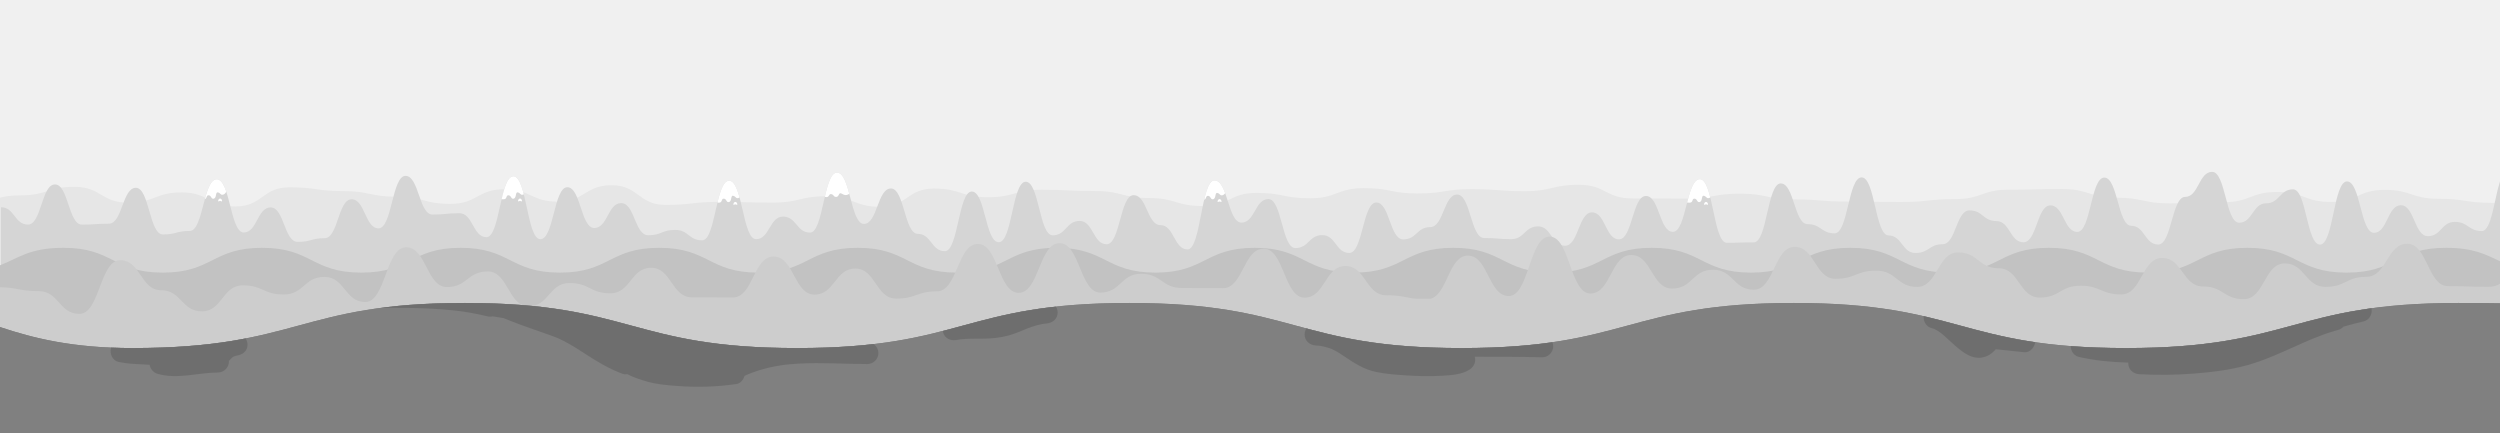
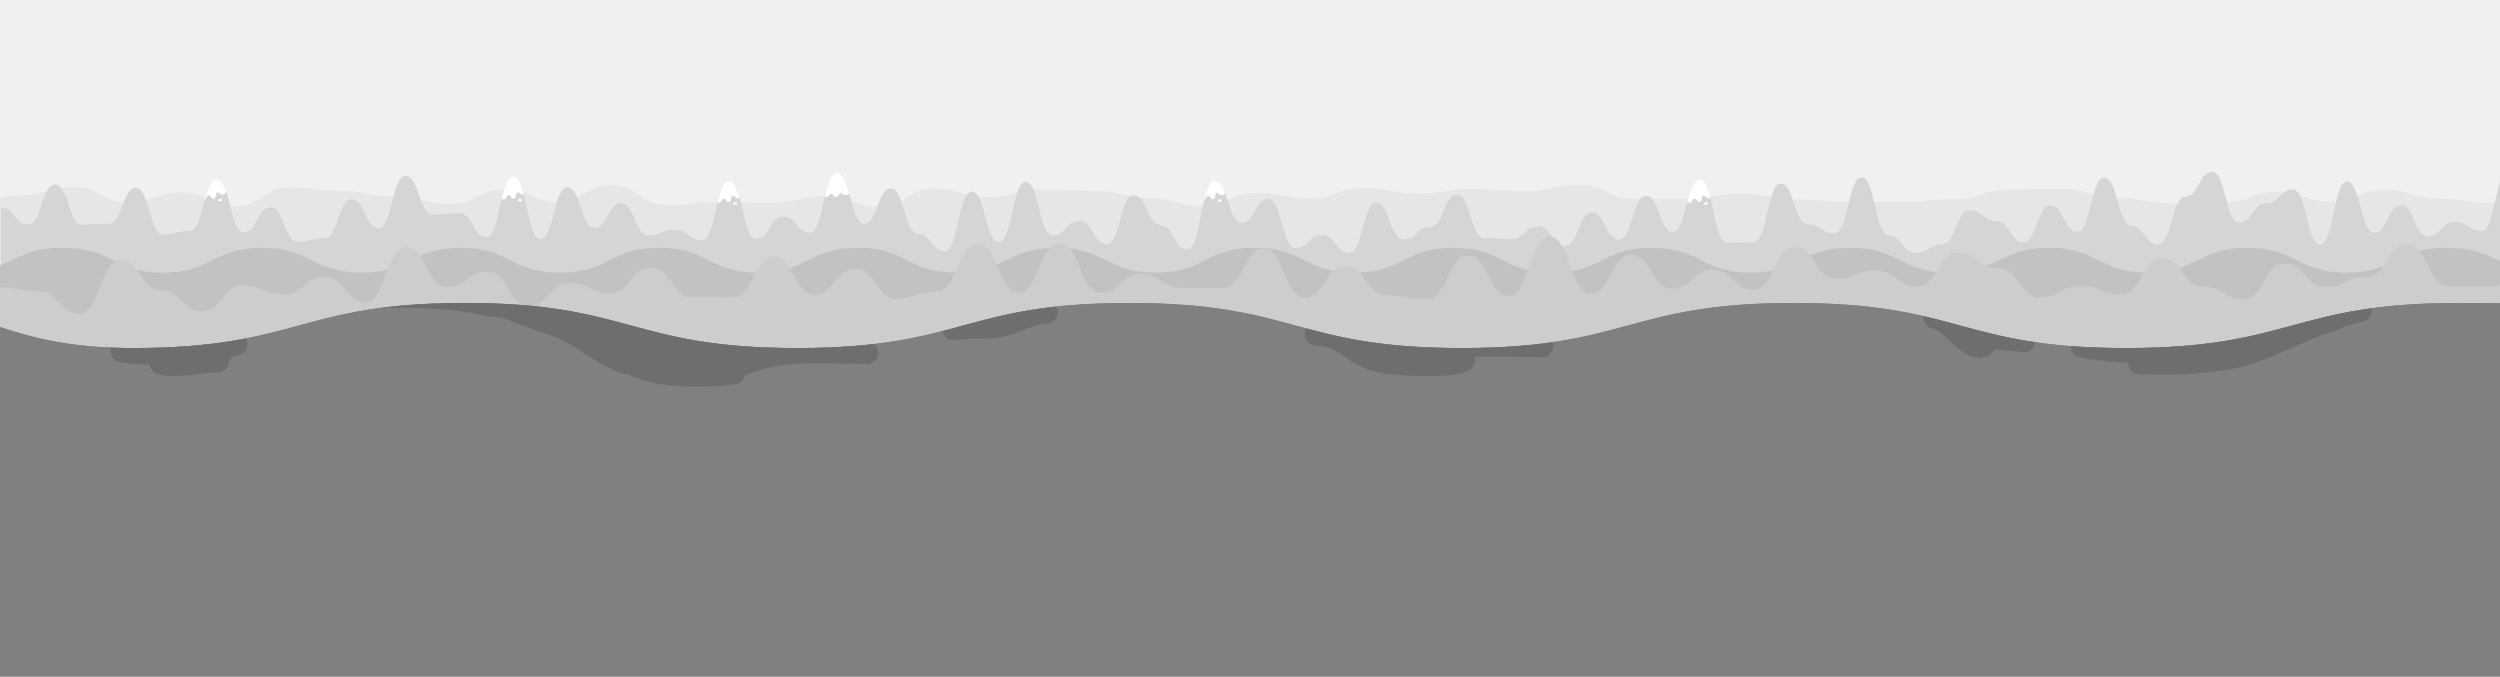
- <svg xmlns="http://www.w3.org/2000/svg" xmlns:xlink="http://www.w3.org/1999/xlink" version="1.1" x="0px" y="0px" width="4435px" height="768px" viewBox="0 0 4435 768" enable-background="new 0 0 4435 768" xml:space="preserve">
+ <svg xmlns="http://www.w3.org/2000/svg" xmlns:xlink="http://www.w3.org/1999/xlink" class="scene-svg" version="1.1" x="0px" y="0px" width="4435px" height="1200px" viewBox="0 0 4435 1200" enable-background="new 0 0 4435 1200" xml:space="preserve">
  <g id="hills4">
    <g>
      <defs>
        <path id="SVGID_1_" d="M4435,768V359.192c-4.152,0.44-8.736,0.688-13.879,0.688c-47.658,0-47.658-7.216-95.316-7.216     s-47.658-15.816-95.315-15.816s-47.657,21.401-95.315,21.401s-47.658-17.703-95.316-17.703s-47.658,18.16-95.316,18.16     s-47.658,2.097-95.316,2.097s-47.658-10.104-95.317-10.104c-47.658,0-47.658-15.372-95.316-15.372     c-47.657,0-47.657,1.202-95.315,1.202s-47.658,16.684-95.315,16.684c-47.658,0-47.658,5.121-95.316,5.121     s-47.658-0.747-95.316-0.747s-47.658-3.859-95.316-3.859c-47.659,0-47.659-10.189-95.317-10.189s-47.658,8.807-95.316,8.807     c-47.655,0-47.655-0.307-95.311-0.307c-47.656,0-47.656-24.248-95.312-24.248c-47.657,0-47.657,11.411-95.313,11.411     c-47.658,0-47.658-3.672-95.315-3.672c-47.659,0-47.659,7.667-95.317,7.667s-47.658-9.428-95.317-9.428     c-47.658,0-47.658,17.937-95.316,17.937c-47.657,0-47.657-9.5-95.314-9.5s-47.657,23.309-95.314,23.309     s-47.657-14.221-95.314-14.221c-47.659,0-47.659-12.411-95.319-12.411c-47.657,0-47.657-2.271-95.314-2.271     c-47.659,0-47.659,13.285-95.318,13.285c-47.658,0-47.658-15.417-95.315-15.417c-47.658,0-47.658,32.384-95.316,32.384     c-47.659,0-47.659-18.805-95.317-18.805s-47.659,11.379-95.317,11.379c-47.658,0-47.658-1.325-95.317-1.325     c-47.66,0-47.66,5.394-95.32,5.394c-47.659,0-47.659-34.92-95.318-34.92c-47.659,0-47.659,29.183-95.318,29.183     c-47.66,0-47.66-21.984-95.32-21.984s-47.66,25.9-95.32,25.9s-47.66-12.704-95.32-12.704c-47.659,0-47.659-9.984-95.318-9.984     c-47.66,0-47.66-6.714-95.319-6.714c-47.658,0-47.658,33.977-95.317,33.977c-47.661,0-47.661-24.904-95.321-24.904     c-47.66,0-47.66,18.162-95.319,18.162c-47.66,0-47.66-28.072-95.321-28.072c-47.66,0-47.66,15.142-95.319,15.142     c-16.642,0-27.47,1.757-36.548,4.043V768H4435z" />
      </defs>
      <clipPath id="SVGID_2_">
        <use xlink:href="#SVGID_1_" overflow="visible" />
      </clipPath>
      <rect class="hills0" y="276.5" clip-path="url(#SVGID_2_)" fill="#E6E6E6" width="4435" height="491.5" />
    </g>
  </g>
  <g id="hills3_1_">
    <g>
      <defs>
        <path id="SVGID_3_" d="M4402.739,409.892c-23.917,0-23.917-16.267-47.835-16.267c-23.917,0-23.917,25.312-47.834,25.312     c-23.918,0-23.918-54.833-47.835-54.833s-23.917,48.942-47.835,48.942c-23.917,0-23.917-91.232-47.834-91.232     c-23.918,0-23.918,112.102-47.837,112.102c-23.917,0-23.917-98.037-47.835-98.037c-23.917,0-23.917,24.844-47.834,24.844     c-23.918,0-23.918,34.378-47.837,34.378c-23.917,0-23.917-90.226-47.835-90.226c-23.917,0-23.917,44.382-47.834,44.382     c-23.918,0-23.918,84.521-47.836,84.521c-23.917,0-23.917-33.216-47.834-33.216c-23.918,0-23.918-85.547-47.836-85.547     s-23.918,96.386-47.835,96.386s-23.917-47.061-47.835-47.061s-23.918,65.458-47.836,65.458s-23.918-37.603-47.835-37.603     c-23.919,0-23.919-18.963-47.837-18.963s-23.918,60.041-47.835,60.041c-23.919,0-23.919,15.533-47.837,15.533     s-23.918-31.13-47.835-31.13c-23.919,0-23.919-103.016-47.837-103.016s-23.918,99.299-47.835,99.299     c-23.918,0-23.918-16.29-47.836-16.29c-23.917,0-23.917-72.287-47.835-72.287s-23.918,104.572-47.836,104.572     s-23.918,0.727-47.836,0.727s-23.918-112.816-47.837-112.816c-23.917,0-23.917,93.445-47.835,93.445     s-23.918-63.646-47.837-63.646c-23.917,0-23.917,76.929-47.835,76.929s-23.918-47.853-47.837-47.853     c-23.918,0-23.918,59.188-47.836,59.188c-23.917,0-23.917-34.322-47.833-34.322c-23.915,0-23.915,22.663-47.83,22.663     c-23.917,0-23.917-2.019-47.834-2.019c-23.916,0-23.916-77.129-47.833-77.129c-23.915,0-23.915,57.779-47.831,57.779     c-23.918,0-23.918,21.823-47.835,21.823s-23.917-65.511-47.833-65.511s-23.916,89.524-47.832,89.524     c-23.919,0-23.919-31.635-47.838-31.635c-23.916,0-23.916,22.956-47.832,22.956c-23.917,0-23.917-86.899-47.834-86.899     c-23.918,0-23.918,41.763-47.835,41.763c-23.916,0-23.916-74.859-47.833-74.859c-23.919,0-23.919,122.481-47.838,122.481     c-23.917,0-23.917-43.182-47.833-43.182c-23.918,0-23.918-53.135-47.837-53.135c-23.917,0-23.917,87.116-47.834,87.116     c-23.918,0-23.918-41.411-47.837-41.411c-23.917,0-23.917,25.549-47.834,25.549c-23.919,0-23.919-95.072-47.838-95.072     c-23.917,0-23.917,107.309-47.834,107.309c-23.918,0-23.918-89.945-47.837-89.945c-23.918,0-23.917,105.822-47.835,105.822     c-23.917,0-23.917-30.711-47.835-30.711c-23.919,0-23.919-80.547-47.838-80.547c-23.918,0-23.918,62.859-47.835,62.859     c-23.918,0-23.918-91.01-47.836-91.01c-23.92,0-23.919,106.433-47.839,106.433c-23.918,0-23.918-28.378-47.837-28.378     c-23.918,0-23.918,40.077-47.836,40.077s-23.918-103.779-47.836-103.779s-23.918,105.795-47.837,105.795     c-23.919,0-23.919-18.489-47.839-18.489c-23.92,0-23.92,9.5-47.839,9.5s-23.919-57.052-47.839-57.052     c-23.919,0-23.919,44.183-47.839,44.183c-23.919,0-23.919-72.319-47.838-72.319s-23.919,92.194-47.838,92.194     s-23.919-111.578-47.837-111.578c-23.92,0-23.92,108.041-47.84,108.041c-23.919,0-23.919-42.549-47.838-42.549     c-23.92,0-23.92,2.34-47.839,2.34s-23.919-68.62-47.838-68.62c-23.919,0-23.919,93.136-47.839,93.136     c-23.92,0-23.92-51.614-47.84-51.614c-23.917,0-23.917,69.081-47.834,69.081c-23.918,0-23.918,6.511-47.836,6.511     c-23.92,0-23.92-61.143-47.841-61.143c-23.918,0-23.918,44.471-47.837,44.471c-23.919,0-23.919-94.331-47.839-94.331     c-23.918,0-23.918,91.588-47.837,91.588c-23.919,0-23.919,6.229-47.839,6.229s-23.919-82.778-47.839-82.778     c-23.921,0-23.921,63.681-47.842,63.681s-23.921,1.675-47.842,1.675c-23.92,0-23.92-71.316-47.841-71.316     c-23.921,0-23.921,71.247-47.843,71.247c-23.92,0-23.92-30.831-47.84-30.831c-0.616,0-1.212,0.048-1.797,0.124V768h4435V321.666     C4424.764,353.439,4419.927,409.892,4402.739,409.892z" />
      </defs>
      <clipPath id="SVGID_4_">
        <use xlink:href="#SVGID_3_" overflow="visible" />
      </clipPath>
      <rect class="hills1" x="1.797" y="304.875" clip-path="url(#SVGID_4_)" fill="#D5D5D5" width="4433.203" height="463.125" />
      <g clip-path="url(#SVGID_4_)">
        <path fill="#FFFFFF" d="M394,356.5c0,2-1.567,0-3.5,0s-3.5,2-3.5,0s1.567-4.334,3.5-4.334S394,354.5,394,356.5z" />
        <path fill="#FFFFFF" d="M350,345c0,0-1.44,9.62,12,8.5c6-0.5,3.188-7.088,7.927-7.088s4.416,6.143,8.136,6.143     c6.938,0,3.592-11.975,8.265-11.265s4.655,4.831,8.673,4.21c8.035-1.242,12.93-17.5,4.965-35.5S349,291,350,345z" />
      </g>
      <g clip-path="url(#SVGID_4_)">
        <path fill="#FFFFFF" d="M1455.571,338.683c0,0-3.498,9.077,9.864,10.906c5.965,0.816,4.653-6.226,9.279-5.195     c4.626,1.031,3.627,4.027,7.257,4.837c6.771,1.508,5.458-7.979,9.864-6.271s4.146,2.8,8.202,3.067     c8.113,0.534,15.773-11.342,11.913-30.644C1508.09,296.083,1466.336,285.757,1455.571,338.683z" />
      </g>
      <g clip-path="url(#SVGID_4_)">
        <path fill="#FFFFFF" d="M2167,357.5c0,2-1.567,0-3.5,0s-3.5,2-3.5,0s1.567-4.334,3.5-4.334S2167,355.5,2167,357.5z" />
        <path fill="#FFFFFF" d="M2123,346c0,0-1.44,9.62,12,8.5c6-0.5,3.188-7.088,7.927-7.088s4.416,6.143,8.136,6.143     c6.938,0,3.592-11.975,8.265-11.265s4.655,4.831,8.673,4.21c8.035-1.242,12.93-17.5,4.965-35.5S2122,292,2123,346z" />
      </g>
      <g clip-path="url(#SVGID_4_)">
        <path fill="#FFFFFF" d="M3030,362.5c0,2-1.567,0-3.5,0s-3.5,2-3.5,0s1.567-4.334,3.5-4.334S3030,360.5,3030,362.5z" />
        <path fill="#FFFFFF" d="M2986,351c0,0-1.44,9.62,12,8.5c6-0.5,3.188-7.088,7.927-7.088s4.416,6.143,8.136,6.143     c6.938,0,3.592-11.975,8.265-11.265s4.655,4.831,8.673,4.21c8.035-1.242,12.93-17.5,4.965-35.5S2985,297,2986,351z" />
      </g>
      <g clip-path="url(#SVGID_4_)">
        <path fill="#FFFFFF" d="M926,356.5c0,2-1.567,0-3.5,0s-3.5,2-3.5,0s1.567-4.334,3.5-4.334S926,354.5,926,356.5z" />
        <path fill="#FFFFFF" d="M882,345c0,0-1.44,9.62,12,8.5c6-0.5,3.188-7.088,7.927-7.088s4.416,6.143,8.136,6.143     c6.938,0,3.592-11.975,8.265-11.265s4.655,4.831,8.673,4.21c8.035-1.242,12.93-17.5,4.965-35.5S881,291,882,345z" />
      </g>
      <g clip-path="url(#SVGID_4_)">
        <path fill="#FFFFFF" d="M1308,362.5c0,2-1.567,0-3.5,0s-3.5,2-3.5,0s1.567-4.334,3.5-4.334S1308,360.5,1308,362.5z" />
        <path fill="#FFFFFF" d="M1264,351c0,0-1.44,9.62,12,8.5c6-0.5,3.188-7.088,7.927-7.088s4.416,6.143,8.136,6.143     c6.938,0,3.592-11.975,8.265-11.265s4.655,4.831,8.673,4.21c8.035-1.242,12.93-17.5,4.965-35.5S1263,297,1264,351z" />
      </g>
    </g>
  </g>
  <g id="hills2">
    <g>
      <defs>
        <path id="SVGID_5_" d="M4338.957,439.62c-88.047,0-88.047,44-176.093,44c-88.048,0-88.048-44-176.095-44     c-88.046,0-88.046,44-176.092,44c-88.047,0-88.047-44-176.094-44s-88.047,44-176.095,44c-88.044,0-88.044-44-176.088-44     c-88.046,0-88.046,44-176.091,44s-88.045-44-176.091-44c-88.045,0-88.045,44-176.09,44c-88.048,0-88.048-44-176.096-44     c-88.046,0-88.046,44-176.092,44s-88.046-44-176.092-44c-88.048,0-88.048,44-176.096,44c-88.047,0-88.047-44-176.095-44     c-88.047,0-88.047,44-176.094,44s-88.047-44-176.095-44s-88.048,44-176.096,44s-88.048-44-176.097-44     c-88.047,0-88.047,44-176.095,44c-88.046,0-88.046-44-176.093-44c-88.048,0-88.048,44-176.095,44c-88.049,0-88.049-44-176.098-44     c-88.048,0-88.048,44-176.096,44c-88.052,0-88.052-44-176.104-44c-60.409,0-78.762,17.837-112.696,30.99V768h4435V463.415     C4410.029,451.773,4388.822,439.62,4338.957,439.62z" />
      </defs>
      <clipPath id="SVGID_6_">
        <use xlink:href="#SVGID_5_" overflow="visible" />
      </clipPath>
      <rect class="hills2" y="410.322" clip-path="url(#SVGID_6_)" fill="#C2C2C2" width="4435" height="357.678" />
    </g>
  </g>
  <g id="hills">
    <g>
      <defs>
        <path id="SVGID_7_" d="M4415.31,508.805c-36.226,0-36.226-1.164-72.451-1.164c-36.228,0-36.228-75.227-72.454-75.227     s-36.227,58.66-72.452,58.66c-36.225,0-36.225,17.828-72.449,17.828c-36.224,0-36.224-41.573-72.447-41.573     s-36.224,63.387-72.446,63.387c-36.226,0-36.226-22.549-72.451-22.549s-36.226-50.593-72.451-50.593     c-36.227,0-36.227,64.79-72.453,64.79c-36.225,0-36.225-15.476-72.449-15.476c-36.226,0-36.226,21.003-72.451,21.003     s-36.226-51.958-72.451-51.958c-36.225,0-36.225-28.154-72.449-28.154s-36.225,61.208-72.45,61.208s-36.226-28.855-72.451-28.855     c-36.224,0-36.224,14.457-72.448,14.457c-36.226,0-36.226-56.692-72.451-56.692c-36.225,0-36.225,76.073-72.449,76.073     c-36.224,0-36.224-35.474-72.447-35.474c-36.225,0-36.225,33.451-72.448,33.451c-36.226,0-36.226-59.554-72.45-59.554     c-36.226,0-36.226,68.312-72.451,68.312c-36.225,0-36.225-101.008-72.45-101.008s-36.226,105.456-72.45,105.456     c-36.224,0-36.224-71.711-72.447-71.711c-33.936,0-36.079,67.972-65.999,76.558h-25.988c-18.458-1.898-24.715-6.178-52.904-6.178     c-36.224,0-36.224-51.916-72.446-51.916c-36.226,0-36.226,56.114-72.451,56.114c-36.223,0-36.223-86.871-72.445-86.871     s-36.223,70.069-72.444,70.069c-36.225,0-36.225-0.327-72.449-0.327c-36.222,0-36.222-25.188-72.444-25.188     s-36.223,33.359-72.444,33.359c-36.224,0-36.224-87.687-72.448-87.687c-36.221,0-36.221,88.12-72.442,88.12     c-36.225,0-36.225-86.808-72.448-86.808c-36.225,0-36.225,84.146-72.449,84.146s-36.225,12.863-72.449,12.863     s-36.225-53.295-72.449-53.295c-36.224,0-36.224,46.221-72.448,46.221s-36.225-67.538-72.45-67.538     c-36.225,0-36.225,72.631-72.449,72.631c-36.224,0-36.224-0.189-72.448-0.189c-36.224,0-36.224-52.513-72.448-52.513     c-36.223,0-36.223,45.317-72.447,45.317c-36.224,0-36.224-18.216-72.447-18.216c-36.225,0-36.225,41.267-72.449,41.267     c-36.224,0-36.224-61.845-72.448-61.845c-36.224,0-36.224,27.69-72.447,27.69s-36.224-70.554-72.447-70.554     c-36.225,0-36.225,97.119-72.45,97.119c-36.223,0-36.223-44.567-72.447-44.567s-36.224,31.201-72.447,31.201     c-36.225,0-36.225-16.198-72.449-16.198c-36.224,0-36.224,46.09-72.447,46.09c-36.224,0-36.224-37.428-72.448-37.428     s-36.224-53.36-72.447-53.36c-36.223,0-36.223,95.263-72.446,95.263c-36.225,0-36.225-40.343-72.449-40.343     c-34.805,0-36.208-6.348-68.395-6.845v155.456c0.854,0.11,1.688,0.254,2.5,0.433V768H4435V503.358     C4429.709,506.667,4423.42,508.805,4415.31,508.805z" />
      </defs>
      <clipPath id="SVGID_8_">
        <use xlink:href="#SVGID_7_" overflow="visible" />
      </clipPath>
      <rect class="hills3" x="-2.246" y="407.752" clip-path="url(#SVGID_8_)" fill="#CDCDCD" width="4437.246" height="360.498" />
    </g>
  </g>
  <g id="trees2" display="none">
    <path display="inline" fill="#CDCDCD" d="M340.285,513.961c-3.992-0.567-6.838-3.248-9.988-5.534   c-0.162-0.118-0.316-0.179-0.479-0.25c-0.013-0.372-0.108-0.743-0.268-1.095c-0.002-0.985-0.039-1.976-0.08-2.962   c1.174,0.786,2.414,1.479,3.713,2.054c1.453,0.643,3.117,0.438,3.984-1.046c0.735-1.253,0.41-3.346-1.043-3.985   c-3.104-1.375-5.906-3.271-7.685-6.224c-0.204-1.066-0.419-2.136-0.69-3.206c-0.923-3.643-6.543-2.097-5.62,1.547   c0.133,0.525,0.227,1.045,0.343,1.564c-0.436,0.239-0.807,0.579-1.02,1.05c-1.34,2.946-3.877,4.737-6.344,6.694   c-1.246,0.99-1.025,3.095,0,4.12c1.218,1.22,2.879,0.988,4.121,0c1.535-1.219,3.069-2.43,4.404-3.814   c0.081,1.159,0.134,2.318,0.155,3.477c-4.142,2.14-8.233,4.357-12.736,5.669c-3.601,1.047-2.067,6.671,1.548,5.618   c3.861-1.124,7.456-2.844,11.011-4.66c-0.116,1.774-0.269,3.551-0.468,5.325c-0.718-0.188-1.486-0.128-2.102,0.322   c-1.155,0.848-2.549,1.906-4.07,1.65c-1.566-0.262-3.13,0.386-3.585,2.034c-0.388,1.412,0.468,3.323,2.038,3.585   c2.535,0.422,4.779-0.035,6.893-1.187c-0.533,3.714-1.127,7.441-1.644,11.202c-0.509,3.673,5.108,5.259,5.618,1.548   c0.543-3.943,1.16-7.855,1.709-11.752c1.312,0.579,2.848,0.763,4.225,0.78c3.762,0.046,3.758-5.781,0-5.83   c-0.211,0-0.422-0.006-0.633-0.015c-0.111-0.006-0.188-0.008-0.242-0.008c-0.044-0.008-0.078-0.016-0.152-0.026   c-0.268-0.048-0.529-0.125-0.789-0.206c-0.029-0.01-0.037-0.01-0.059-0.018c-0.035-0.022-0.088-0.058-0.189-0.114   c-0.08-0.053-0.09-0.057-0.125-0.079c-0.164-0.146-0.315-0.3-0.459-0.461c0.382,0.432-0.143-0.299-0.168-0.344   c-0.051-0.092-0.088-0.148-0.111-0.189c-0.012-0.05-0.033-0.125-0.091-0.284c-0.075-0.21-0.169-0.407-0.275-0.593   c0.122-1.153,0.228-2.304,0.321-3.457c2.885,2.144,5.777,4.191,9.483,4.718c1.57,0.225,3.121-0.356,3.585-2.034   C342.703,516.164,341.862,514.186,340.285,513.961z" />
    <path display="inline" fill="#CDCDCD" d="M1210.285,493.961c-3.992-0.567-6.838-3.248-9.988-5.534   c-0.162-0.118-0.316-0.179-0.479-0.25c-0.013-0.372-0.108-0.743-0.268-1.095c-0.002-0.985-0.039-1.976-0.08-2.962   c1.174,0.786,2.414,1.479,3.713,2.054c1.453,0.643,3.117,0.438,3.984-1.046c0.735-1.253,0.41-3.346-1.043-3.985   c-3.104-1.375-5.906-3.271-7.685-6.224c-0.204-1.066-0.419-2.136-0.69-3.206c-0.923-3.643-6.543-2.097-5.62,1.547   c0.133,0.525,0.227,1.045,0.343,1.564c-0.436,0.239-0.807,0.579-1.02,1.05c-1.34,2.946-3.877,4.737-6.344,6.694   c-1.246,0.99-1.025,3.095,0,4.12c1.218,1.22,2.879,0.988,4.121,0c1.535-1.219,3.069-2.43,4.404-3.814   c0.081,1.159,0.134,2.318,0.155,3.477c-4.142,2.14-8.233,4.357-12.736,5.669c-3.601,1.047-2.067,6.671,1.548,5.618   c3.861-1.124,7.456-2.844,11.011-4.66c-0.116,1.774-0.269,3.551-0.468,5.325c-0.718-0.188-1.486-0.128-2.102,0.322   c-1.155,0.848-2.549,1.906-4.07,1.65c-1.566-0.262-3.13,0.386-3.585,2.034c-0.388,1.412,0.468,3.323,2.038,3.585   c2.535,0.422,4.779-0.035,6.893-1.187c-0.533,3.714-1.127,7.441-1.644,11.202c-0.509,3.673,5.108,5.259,5.618,1.548   c0.543-3.943,1.16-7.855,1.709-11.752c1.312,0.579,2.848,0.763,4.225,0.78c3.762,0.046,3.758-5.781,0-5.83   c-0.211,0-0.422-0.006-0.633-0.015c-0.111-0.006-0.188-0.008-0.242-0.008c-0.044-0.008-0.078-0.016-0.152-0.026   c-0.268-0.048-0.529-0.125-0.789-0.206c-0.029-0.01-0.037-0.01-0.059-0.018c-0.035-0.022-0.088-0.058-0.189-0.114   c-0.08-0.053-0.09-0.057-0.125-0.079c-0.164-0.146-0.315-0.3-0.459-0.461c0.382,0.432-0.143-0.299-0.168-0.344   c-0.051-0.092-0.088-0.148-0.111-0.189c-0.012-0.05-0.033-0.125-0.091-0.284c-0.075-0.21-0.169-0.407-0.275-0.593   c0.122-1.153,0.228-2.304,0.321-3.457c2.885,2.144,5.777,4.191,9.483,4.718c1.57,0.225,3.121-0.356,3.585-2.034   C1212.703,496.164,1211.862,494.186,1210.285,493.961z" />
    <path display="inline" fill="#CDCDCD" d="M2137.285,488.961c-3.992-0.567-6.838-3.248-9.988-5.534   c-0.162-0.118-0.316-0.179-0.479-0.25c-0.013-0.372-0.108-0.743-0.268-1.095c-0.002-0.985-0.039-1.976-0.08-2.962   c1.174,0.786,2.414,1.479,3.713,2.054c1.453,0.643,3.117,0.438,3.984-1.046c0.735-1.253,0.41-3.346-1.043-3.985   c-3.104-1.375-5.906-3.271-7.685-6.224c-0.204-1.066-0.419-2.136-0.69-3.206c-0.923-3.643-6.543-2.097-5.62,1.547   c0.133,0.525,0.227,1.045,0.343,1.564c-0.436,0.239-0.807,0.579-1.02,1.05c-1.34,2.946-3.877,4.737-6.344,6.694   c-1.246,0.99-1.025,3.095,0,4.12c1.218,1.22,2.879,0.988,4.121,0c1.535-1.219,3.069-2.43,4.404-3.814   c0.081,1.159,0.134,2.318,0.155,3.477c-4.142,2.14-8.233,4.357-12.736,5.669c-3.601,1.047-2.067,6.671,1.548,5.618   c3.861-1.124,7.456-2.844,11.011-4.66c-0.116,1.774-0.269,3.551-0.468,5.325c-0.718-0.188-1.486-0.128-2.102,0.322   c-1.155,0.848-2.549,1.906-4.07,1.65c-1.566-0.262-3.13,0.386-3.585,2.034c-0.388,1.412,0.468,3.323,2.038,3.585   c2.535,0.422,4.779-0.035,6.893-1.187c-0.533,3.714-1.127,7.441-1.644,11.202c-0.509,3.673,5.108,5.259,5.618,1.548   c0.543-3.943,1.16-7.855,1.709-11.752c1.312,0.579,2.848,0.763,4.225,0.78c3.762,0.046,3.758-5.781,0-5.83   c-0.211,0-0.422-0.006-0.633-0.015c-0.111-0.006-0.188-0.008-0.242-0.008c-0.044-0.008-0.078-0.016-0.152-0.026   c-0.268-0.048-0.529-0.125-0.789-0.206c-0.029-0.01-0.037-0.01-0.059-0.018c-0.035-0.022-0.088-0.058-0.189-0.114   c-0.08-0.053-0.09-0.057-0.125-0.079c-0.164-0.146-0.315-0.3-0.459-0.461c0.382,0.432-0.143-0.299-0.168-0.344   c-0.051-0.092-0.088-0.148-0.111-0.189c-0.012-0.05-0.033-0.125-0.091-0.284c-0.075-0.21-0.169-0.407-0.275-0.593   c0.122-1.153,0.228-2.304,0.321-3.457c2.885,2.144,5.777,4.191,9.483,4.718c1.57,0.225,3.121-0.356,3.585-2.034   C2139.703,491.164,2138.862,489.186,2137.285,488.961z" />
    <path display="inline" fill="#CDCDCD" d="M3169.285,443.961c-3.992-0.567-6.838-3.248-9.988-5.534   c-0.162-0.118-0.316-0.179-0.479-0.25c-0.013-0.372-0.108-0.743-0.268-1.095c-0.002-0.985-0.039-1.976-0.08-2.962   c1.174,0.786,2.414,1.479,3.713,2.054c1.453,0.643,3.117,0.438,3.984-1.046c0.735-1.253,0.41-3.346-1.043-3.985   c-3.104-1.375-5.906-3.271-7.685-6.224c-0.204-1.066-0.419-2.136-0.69-3.206c-0.923-3.643-6.543-2.097-5.62,1.547   c0.133,0.525,0.227,1.045,0.343,1.564c-0.436,0.239-0.807,0.579-1.02,1.05c-1.34,2.946-3.877,4.737-6.344,6.694   c-1.246,0.99-1.025,3.095,0,4.12c1.218,1.22,2.879,0.988,4.121,0c1.535-1.219,3.069-2.43,4.404-3.814   c0.081,1.159,0.134,2.318,0.155,3.477c-4.142,2.14-8.233,4.357-12.736,5.669c-3.601,1.047-2.067,6.671,1.548,5.618   c3.861-1.124,7.456-2.844,11.011-4.66c-0.116,1.774-0.269,3.551-0.468,5.325c-0.718-0.188-1.486-0.128-2.102,0.322   c-1.155,0.848-2.549,1.906-4.07,1.65c-1.566-0.262-3.13,0.386-3.585,2.034c-0.388,1.412,0.468,3.323,2.038,3.585   c2.535,0.422,4.779-0.035,6.893-1.187c-0.533,3.714-1.127,7.441-1.644,11.202c-0.509,3.673,5.108,5.259,5.618,1.548   c0.543-3.943,1.16-7.855,1.709-11.752c1.312,0.579,2.848,0.763,4.225,0.78c3.762,0.046,3.758-5.781,0-5.83   c-0.211,0-0.422-0.006-0.633-0.015c-0.111-0.006-0.188-0.008-0.242-0.008c-0.044-0.008-0.078-0.016-0.152-0.026   c-0.268-0.048-0.529-0.125-0.789-0.206c-0.029-0.01-0.037-0.01-0.059-0.018c-0.035-0.022-0.088-0.058-0.189-0.114   c-0.08-0.053-0.09-0.057-0.125-0.079c-0.164-0.146-0.315-0.3-0.459-0.461c0.382,0.432-0.143-0.299-0.168-0.344   c-0.051-0.092-0.088-0.148-0.111-0.189c-0.012-0.05-0.033-0.125-0.091-0.284c-0.075-0.21-0.169-0.407-0.275-0.593   c0.122-1.153,0.228-2.304,0.321-3.457c2.885,2.144,5.777,4.191,9.483,4.718c1.57,0.225,3.121-0.356,3.585-2.034   C3171.703,446.164,3170.862,444.186,3169.285,443.961z" />
    <path display="inline" fill="#CDCDCD" d="M4156.285,487.961c-3.992-0.567-6.838-3.248-9.988-5.534   c-0.162-0.118-0.316-0.179-0.479-0.25c-0.013-0.372-0.108-0.743-0.268-1.095c-0.002-0.985-0.039-1.976-0.08-2.962   c1.174,0.786,2.414,1.479,3.713,2.054c1.453,0.643,3.117,0.438,3.984-1.046c0.735-1.253,0.41-3.346-1.043-3.985   c-3.104-1.375-5.906-3.271-7.685-6.224c-0.204-1.066-0.419-2.136-0.69-3.206c-0.923-3.643-6.543-2.097-5.62,1.547   c0.133,0.525,0.227,1.045,0.343,1.564c-0.436,0.239-0.807,0.579-1.02,1.05c-1.34,2.946-3.877,4.737-6.344,6.694   c-1.246,0.99-1.025,3.095,0,4.12c1.218,1.22,2.879,0.988,4.121,0c1.535-1.219,3.069-2.43,4.404-3.814   c0.081,1.159,0.134,2.318,0.155,3.477c-4.142,2.14-8.233,4.357-12.736,5.669c-3.601,1.047-2.067,6.671,1.548,5.618   c3.861-1.124,7.456-2.844,11.011-4.66c-0.116,1.774-0.269,3.551-0.468,5.325c-0.718-0.188-1.486-0.128-2.102,0.322   c-1.155,0.848-2.549,1.906-4.07,1.65c-1.566-0.262-3.13,0.386-3.585,2.034c-0.388,1.412,0.468,3.323,2.038,3.585   c2.535,0.422,4.779-0.035,6.893-1.187c-0.533,3.714-1.127,7.441-1.644,11.202c-0.509,3.673,5.108,5.259,5.618,1.548   c0.543-3.943,1.16-7.855,1.709-11.752c1.312,0.579,2.848,0.763,4.225,0.78c3.762,0.046,3.758-5.781,0-5.83   c-0.211,0-0.422-0.006-0.633-0.015c-0.111-0.006-0.188-0.008-0.242-0.008c-0.044-0.008-0.078-0.016-0.152-0.026   c-0.268-0.048-0.529-0.125-0.789-0.206c-0.029-0.01-0.037-0.01-0.059-0.018c-0.035-0.022-0.088-0.058-0.189-0.114   c-0.08-0.053-0.09-0.057-0.125-0.079c-0.164-0.146-0.315-0.3-0.459-0.461c0.382,0.432-0.143-0.299-0.168-0.344   c-0.051-0.092-0.088-0.148-0.111-0.189c-0.012-0.05-0.033-0.125-0.091-0.284c-0.075-0.21-0.169-0.407-0.275-0.593   c0.122-1.153,0.228-2.304,0.321-3.457c2.885,2.144,5.777,4.191,9.483,4.718c1.57,0.225,3.121-0.356,3.585-2.034   C4158.703,490.164,4157.862,488.186,4156.285,487.961z" />
  </g>
  <g id="ground">
    <g>
      <defs>
        <path id="SVGID_9_" d="M4435,538.081c-22.445-0.416-46.928-0.622-73.896-0.622c-294.693,0-294.693,80-589.387,80     c-294.695,0-294.695-80-589.389-80c-294.695,0-294.695,80-589.391,80s-294.695-80-589.394-80c-294.697,0-294.697,80-589.394,80     s-294.697-80-589.394-80c-294.698,0-294.698,80-589.396,80c-106.511,0-176.163-17.506-235.36-37.28V1200h4435V538.081z" />
      </defs>
      <use xlink:href="#SVGID_9_" overflow="visible" fill="#808080" />
      <clipPath id="SVGID_10_">
        <use xlink:href="#SVGID_9_" overflow="visible" />
      </clipPath>
-       <rect class="hills4" y="449.326" clip-path="url(#SVGID_10_)" fill="#808080" width="4435" height="318.674" />
+       <rect class="hills4" y="449.326" clip-path="url(#SVGID_10_)" fill="#808080" width="4435" height="800" />
      <path class="hills5" clip-path="url(#SVGID_10_)" fill="#6E6E6E" d="M439.14,611.343c0-9.972-8.891-20.37-19.5-19.5    c-36.901,3.025-192.244,13.898-193.157,13.775c-1.903-0.31-26.726,1.85-29.667,12.542c-2.691,9.784,3.221,21.773,13.62,23.987    c14.481,3.082,29.217,3.609,43.95,4.316c3.284,0.158,6.565,0.371,9.842,0.643c0.407,0.034,0.814,0.077,1.221,0.116    c1.318,7.181,6.509,13.772,13.994,15.927c35.438,10.197,71.447-2.092,107.194-2.304c10.629-0.063,19.5-8.822,19.5-19.5    c0-0.359-0.036-0.711-0.055-1.066c0.901-0.92,1.791-1.861,2.672-2.825c1.008-1.103,2.055-2.162,3.137-3.191    c0.148-0.142,0.339-0.311,0.538-0.483c0.314-0.203,0.628-0.405,0.944-0.604c0.57-0.344,1.152-0.663,1.743-0.969    c1.2-0.421,2.436-0.733,3.667-1.043c0.877-0.22,5.708-0.928,0.857-0.321C430.184,629.523,439.14,622.971,439.14,611.343z" />
      <path class="hills5" clip-path="url(#SVGID_10_)" fill="#6E6E6E" d="M1538.752,606.844c-19.921-0.021-196.88-60.336-408.752-84.344    c-224.646-25.455-485.519-14.686-530.342-14.666c-10.63,0.005-19.5,8.866-19.5,19.5c0,10.626,8.87,19.505,19.5,19.5    c44.774-0.021,89.544-1.411,134.317-0.418c22.886,0.508,45.763,1.701,68.539,4.029c5.154,0.526,10.298,1.141,15.437,1.802    c0.163,0.022,0.318,0.044,0.514,0.071c1.744,0.242,3.486,0.502,5.227,0.763c2.89,0.431,5.774,0.902,8.656,1.384    c10.8,1.806,21.525,4.043,32.153,6.675c3.218,0.797,6.484,0.786,9.542,0.077c6.505,0.892,12.973,1.945,19.413,3.127    c3.088,1.293,6.186,2.564,9.289,3.817c24.366,9.842,49.409,17.896,74.096,26.871c2.862,1.041,5.718,2.102,8.57,3.171    c1.136,0.427,2.272,0.857,3.406,1.29c-3.868-1.471,1.434,0.632,1.834,0.813c5.726,2.601,11.302,5.523,16.802,8.568    c10.707,5.926,20.985,12.598,31.253,19.243c21.028,13.608,42.16,26.442,65.819,35.031c2.736,0.993,5.572,1.14,8.304,0.638    c11.271,5.92,23.988,9.972,35.989,13.376c16.543,4.691,34.387,6.134,51.472,7.46c35.451,2.753,71.451,1.849,106.623-3.472    c6.485-0.981,11.982-7.666,13.619-13.62c0.057-0.206,0.102-0.412,0.151-0.619c0.248-0.12,0.491-0.249,0.739-0.368    c2.123-1.019,4.274-1.977,6.429-2.925c0.099-0.041,0.181-0.074,0.291-0.12c1.627-0.67,3.27-1.302,4.912-1.933    c9.191-3.532,18.645-6.353,28.196-8.723c8.962-2.224,18.058-3.883,27.193-5.217c-0.607,0.105,4.215-0.528,4.873-0.605    c2.849-0.33,5.705-0.606,8.561-0.87c5.15-0.477,10.312-0.817,15.477-1.104c40.441-2.247,80.945,0.755,121.401,0.797    c10.63,0.011,19.5-8.879,19.5-19.5C1558.252,615.706,1549.382,606.854,1538.752,606.844z" />
      <path class="hills5" clip-path="url(#SVGID_10_)" fill="#6E6E6E" d="M2735.871,594.843c-49.337-1.31-131.926-5.475-209.573-9.761    c-93.897-5.183-180.567-10.542-192.467-11.241c-10.621-0.624-19.5,9.343-19.5,19.5c0,11.102,8.893,18.877,19.5,19.5    c1.639,0.097,3.272,0.212,4.907,0.349c0.513,0.043,2.527,0.282,3.101,0.335c2.161,0.353,4.308,0.783,6.445,1.251    c2.626,0.575,5.215,1.307,7.784,2.093c1.224,0.375,2.432,0.798,3.639,1.222c0.585,0.205,2.222,0.86,3.049,1.182    c7.949,3.611,15.327,8.354,22.518,13.277c17.473,11.965,34.897,22.928,55.984,27.328c17.847,3.724,36.5,4.985,54.662,6.141    c20.551,1.307,41.239,1.805,61.806,0.56c15.984-0.967,36.246-1.913,49.974-11.394c8.097-5.592,10.792-14.571,8.545-22.306    c39.893,0.018,79.787-0.093,119.627,0.965c10.63,0.282,19.5-9.084,19.5-19.5C2755.371,603.5,2746.494,595.125,2735.871,594.843z" />
      <path class="hills5" clip-path="url(#SVGID_10_)" fill="#6E6E6E" d="M4206.82,546.153c-2.918-10.609-13.625-15.943-23.987-13.62    c-58.22,13.053-478.782,64.351-484.683,63.006c-10.354-2.358-21.076,3.037-23.987,13.62c-2.722,9.896,3.256,21.626,13.62,23.987    c28.826,6.566,58.221,9.399,87.732,10.089c-0.023,0.369-0.038,0.739-0.038,1.11c0,11.065,8.89,18.925,19.5,19.5    c32.309,1.752,64.686,1.423,96.944-1.11c31.577-2.479,63.762-6.276,94.342-14.775c28.164-7.828,55.008-19.871,81.623-31.789    c6.121-2.741,12.24-5.487,18.376-8.196c3.071-1.356,6.15-2.695,9.233-4.024c0.274-0.118,1.815-0.772,2.628-1.119    c1.704-0.712,3.411-1.42,5.12-2.119c13.094-5.361,26.405-10.181,39.982-14.17c1.65-0.485,3.31-0.943,4.969-1.4    c3.625-1,6.728-3.026,9.119-5.664c11.861-3.45,23.804-6.628,35.886-9.337C4203.573,567.815,4209.535,556.021,4206.82,546.153z" />
      <path class="hills5" clip-path="url(#SVGID_10_)" fill="#6E6E6E" d="M3590.957,585.842c-10.141-1.017-46.254-16.964-81.373-26.928    c-31.321-8.888-61.852-11.789-72.459-14.38c-10.317-2.521-21.109,3.156-23.987,13.62c-2.755,10.018,3.297,21.465,13.62,23.987    c1.238,0.303,2.454,0.648,3.667,1.041c0.275,0.089,0.66,0.235,1.061,0.396c2.046,0.987,4.021,2.121,5.954,3.307    c1.791,1.098,3.521,2.293,5.222,3.528c0.659,0.505,1.686,1.29,2.128,1.65c1.437,1.169,2.843,2.376,4.244,3.588    c8.982,7.769,17.282,16.32,26.61,23.688c10.342,8.168,22.071,15.885,35.871,15.395c11.99-0.425,21.64-6.611,29.013-15.197    c16.804,1.829,33.611,3.619,50.43,5.305c10.596,1.062,19.5-9.674,19.5-19.5C3610.457,593.91,3601.529,586.901,3590.957,585.842z" />
      <path class="hills5" clip-path="url(#SVGID_10_)" fill="#6E6E6E" d="M1856.783,534.837c-12.212,0.056-56.449-6.252-96.783,1.601    c-36.378,7.082-69.569,28.36-73.417,29.099c-10.446,2.004-16.267,14.361-13.619,23.987c2.983,10.846,13.558,15.621,23.987,13.62    c1.502-0.289,3.009-0.544,4.516-0.796c0.171,0.007,3.616-0.479,3.799-0.498c4.367-0.462,8.759-0.673,13.146-0.83    c7.893-0.284,15.797-0.156,23.692-0.196c16.042-0.081,32.062-1.542,47.581-5.769c11.228-3.059,21.812-7.987,32.598-12.269    c5.604-2.225,11.305-4.17,17.121-5.764c2.965-0.812,5.971-1.461,8.986-2.052c1.336-0.263,2.681-0.479,4.026-0.69    c-2.899,0.476,3.587-0.373,4.367-0.443c10.583-0.95,19.5-8.151,19.5-19.5C1876.283,543.744,1867.414,534.788,1856.783,534.837z" />
    </g>
  </g>
</svg>
